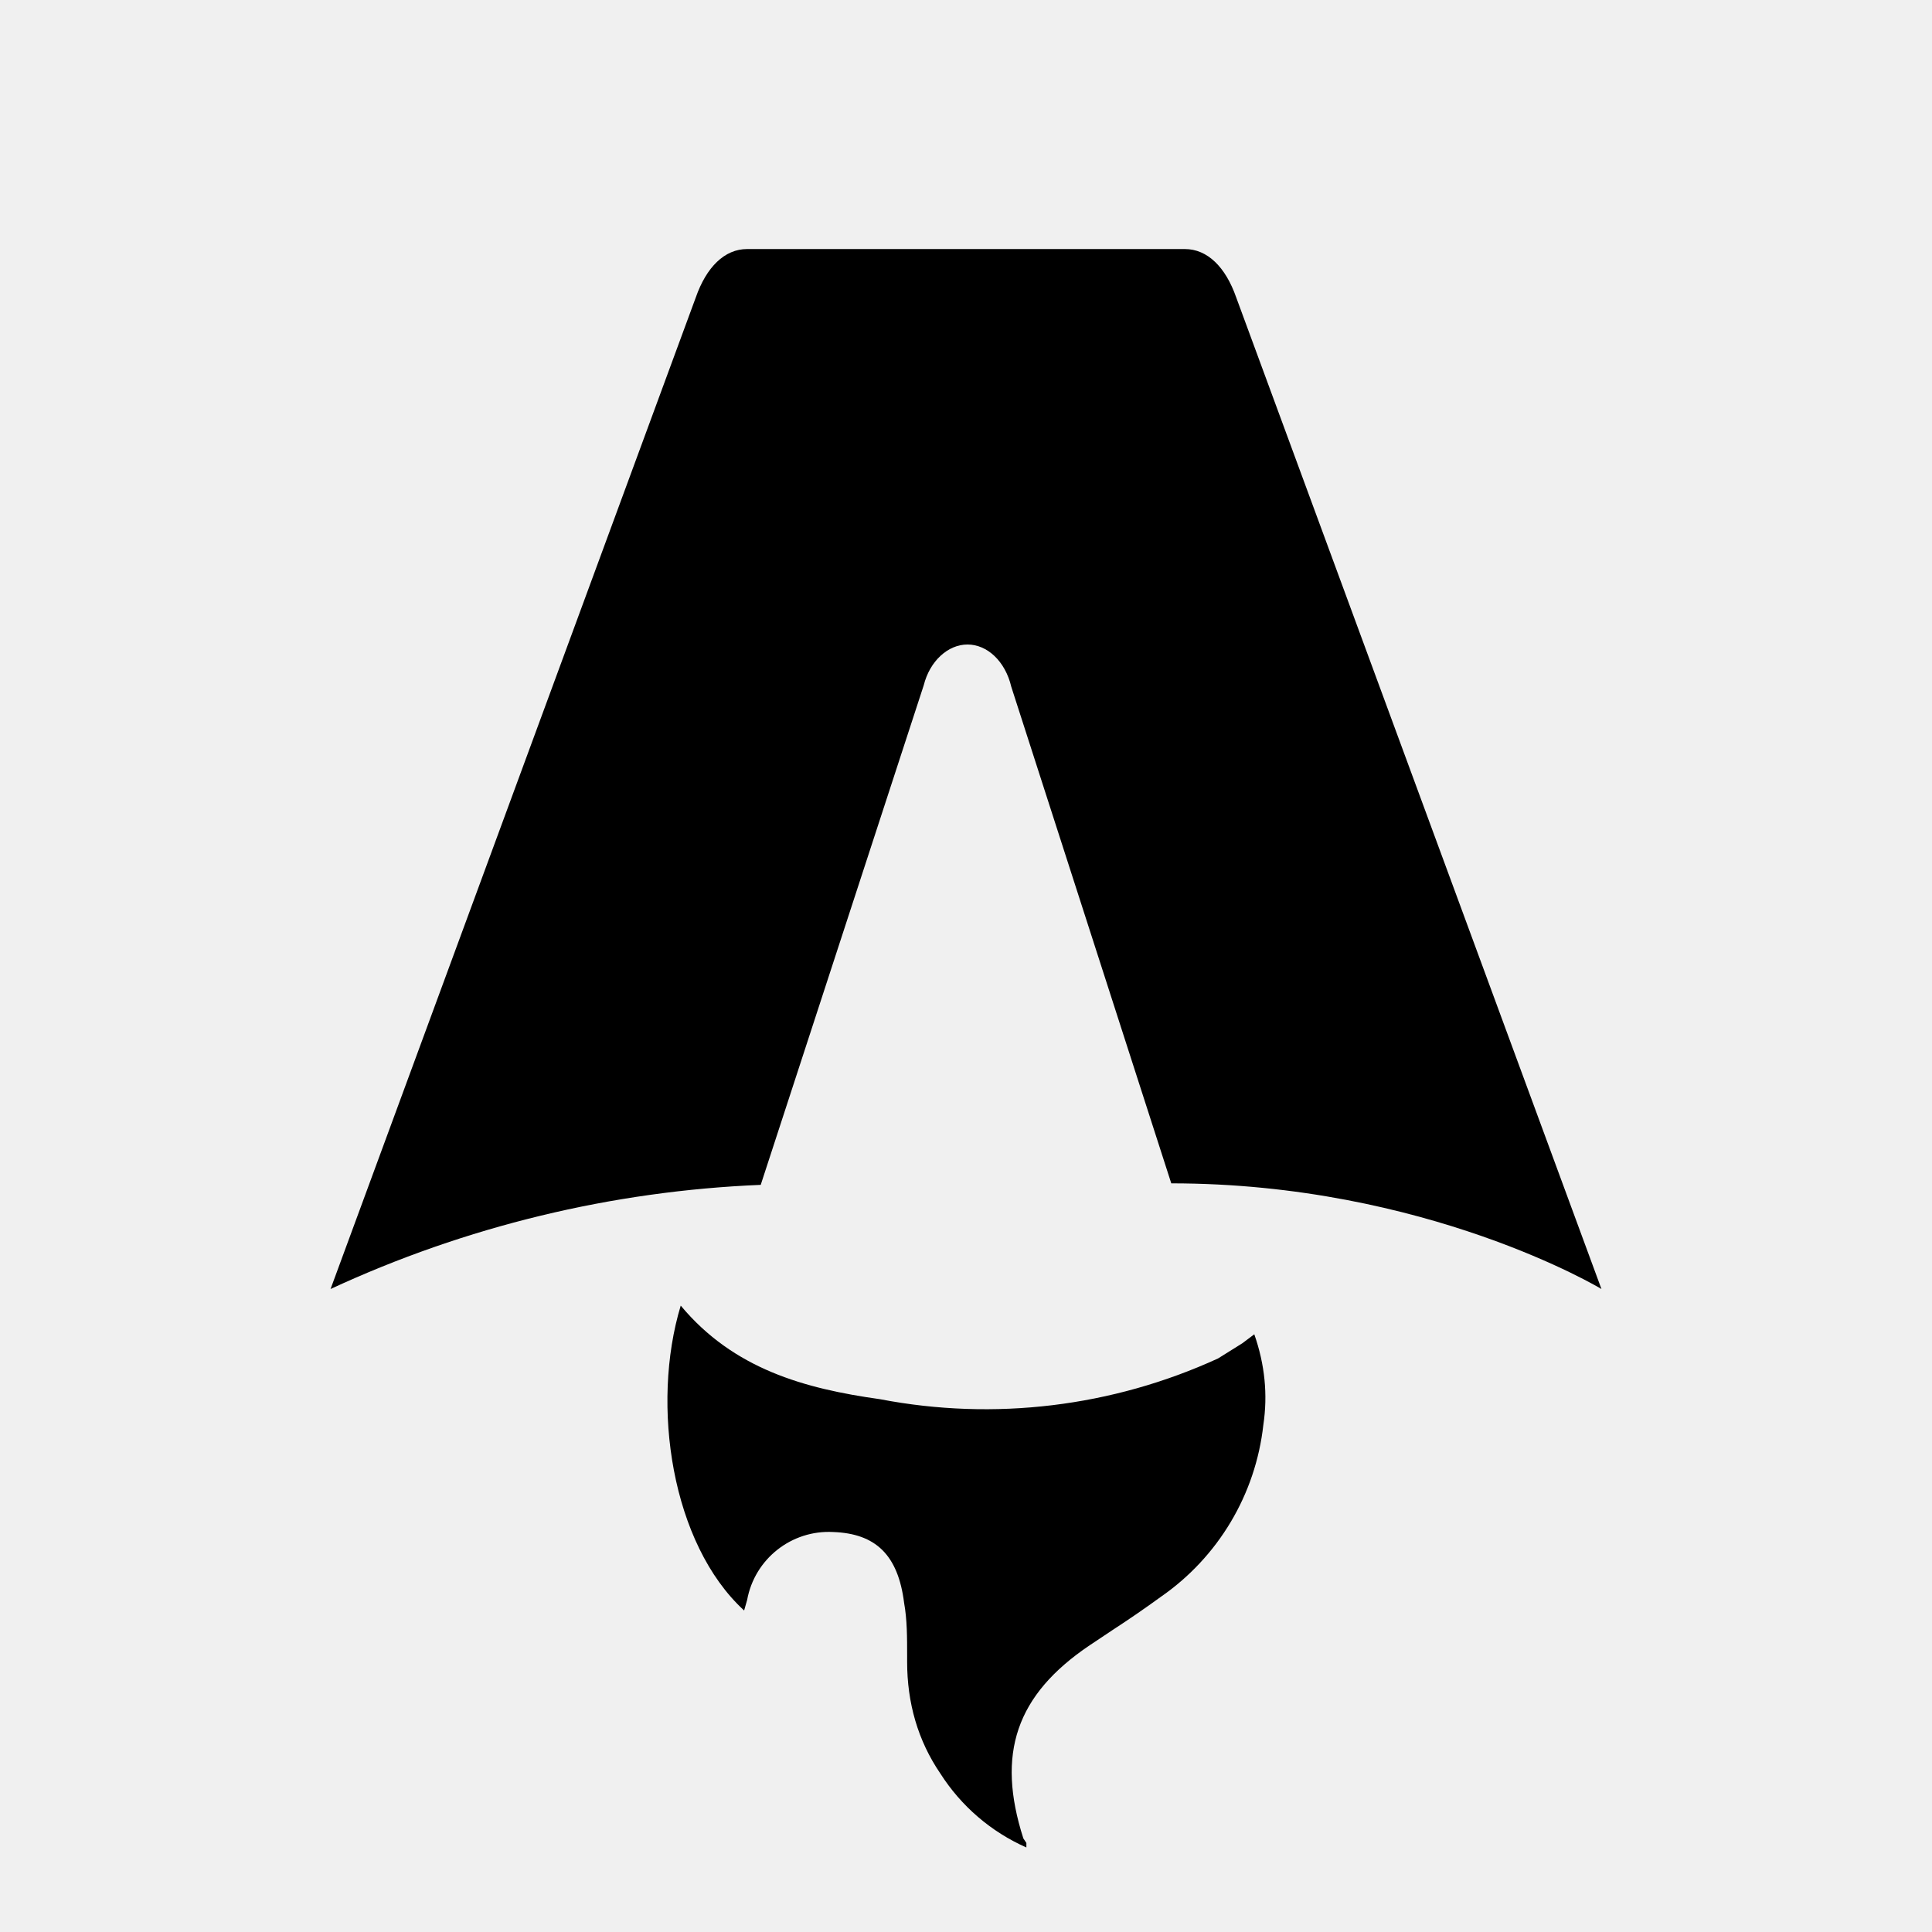
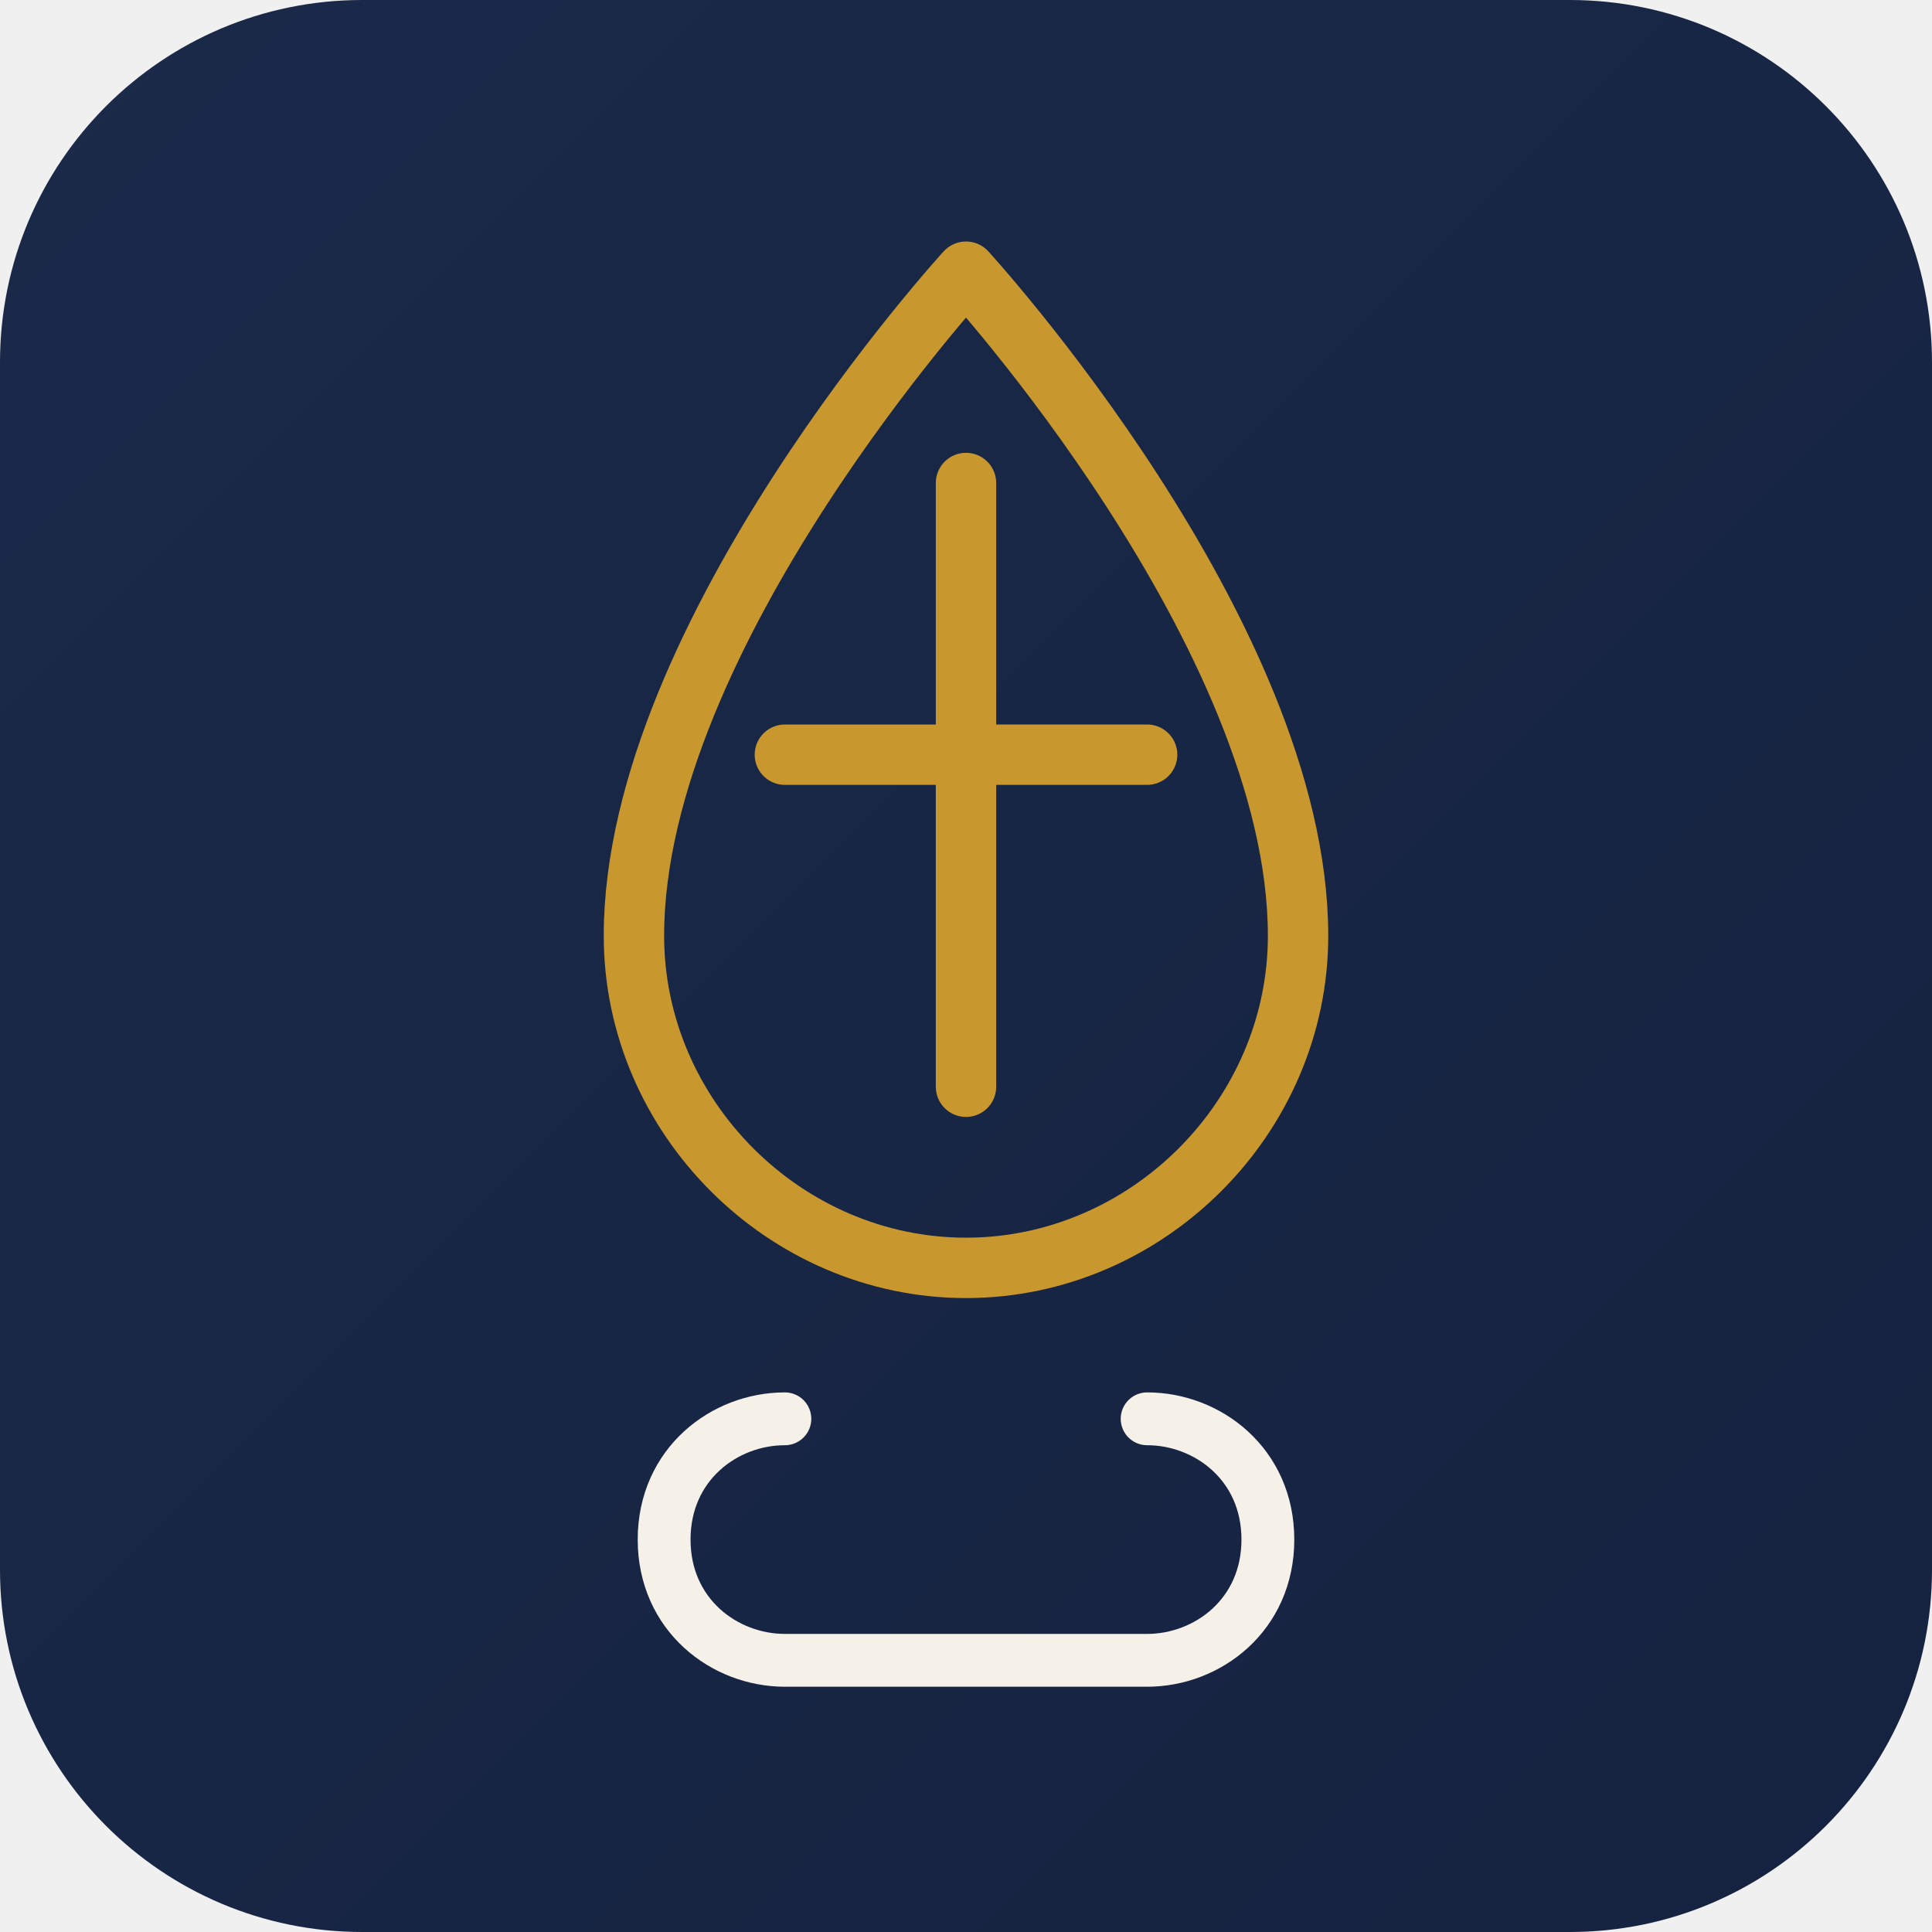
- <svg xmlns="http://www.w3.org/2000/svg" fill="none" viewBox="0 0 128 128">
-   <path d="M50.4 78.5a75.1 75.1 0 0 0-28.5 6.9l24.2-65.7c.7-2 1.9-3.2 3.4-3.2h29c1.5 0 2.7 1.2 3.4 3.2l24.2 65.7s-11.6-7-28.5-7L67 45.5c-.4-1.7-1.6-2.8-2.9-2.8-1.3 0-2.5 1.1-2.9 2.7L50.4 78.5Zm-1.1 28.2Zm-4.2-20.2c-2 6.6-.6 15.8 4.2 20.2a17.5 17.5 0 0 1 .2-.7 5.5 5.5 0 0 1 5.7-4.5c2.8.1 4.3 1.5 4.7 4.7.2 1.1.2 2.3.2 3.5v.4c0 2.7.7 5.2 2.2 7.4a13 13 0 0 0 5.7 4.9v-.3l-.2-.3c-1.8-5.6-.5-9.5 4.4-12.8l1.5-1a73 73 0 0 0 3.2-2.2 16 16 0 0 0 6.8-11.4c.3-2 .1-4-.6-6l-.8.6-1.6 1a37 37 0 0 1-22.4 2.7c-5-.7-9.7-2-13.2-6.2Z" />
-   <style>
-         path { fill: #000; }
-         @media (prefers-color-scheme: dark) {
-             path { fill: #FFF; }
-         }
-     </style>
+ <svg xmlns="http://www.w3.org/2000/svg" viewBox="0 0 128 128">
+   <defs>
+     <linearGradient id="bg" x1="0%" y1="0%" x2="100%" y2="100%">
+       <stop offset="0%" style="stop-color:#1B2A4A" />
+       <stop offset="100%" style="stop-color:#152240" />
+     </linearGradient>
+   </defs>
+   <rect width="128" height="128" rx="24" fill="url(#bg)" />
+   <path d="M64 18 C64 18 42 42 42 62 C42 74 52 84 64 84 C76 84 86 74 86 62 C86 42 64 18 64 18Z" fill="none" stroke="#C8982E" stroke-width="4" stroke-linejoin="round" />
+   <line x1="64" y1="32" x2="64" y2="72" stroke="#C8982E" stroke-width="4" stroke-linecap="round" />
+   <line x1="52" y1="50" x2="76" y2="50" stroke="#C8982E" stroke-width="4" stroke-linecap="round" />
+   <path d="M52 94 C48 94 44 97 44 102 C44 107 48 110 52 110 L76 110 C80 110 84 107 84 102 C84 97 80 94 76 94" fill="none" stroke="#F5F0E8" stroke-width="3.5" stroke-linecap="round" />
</svg>
